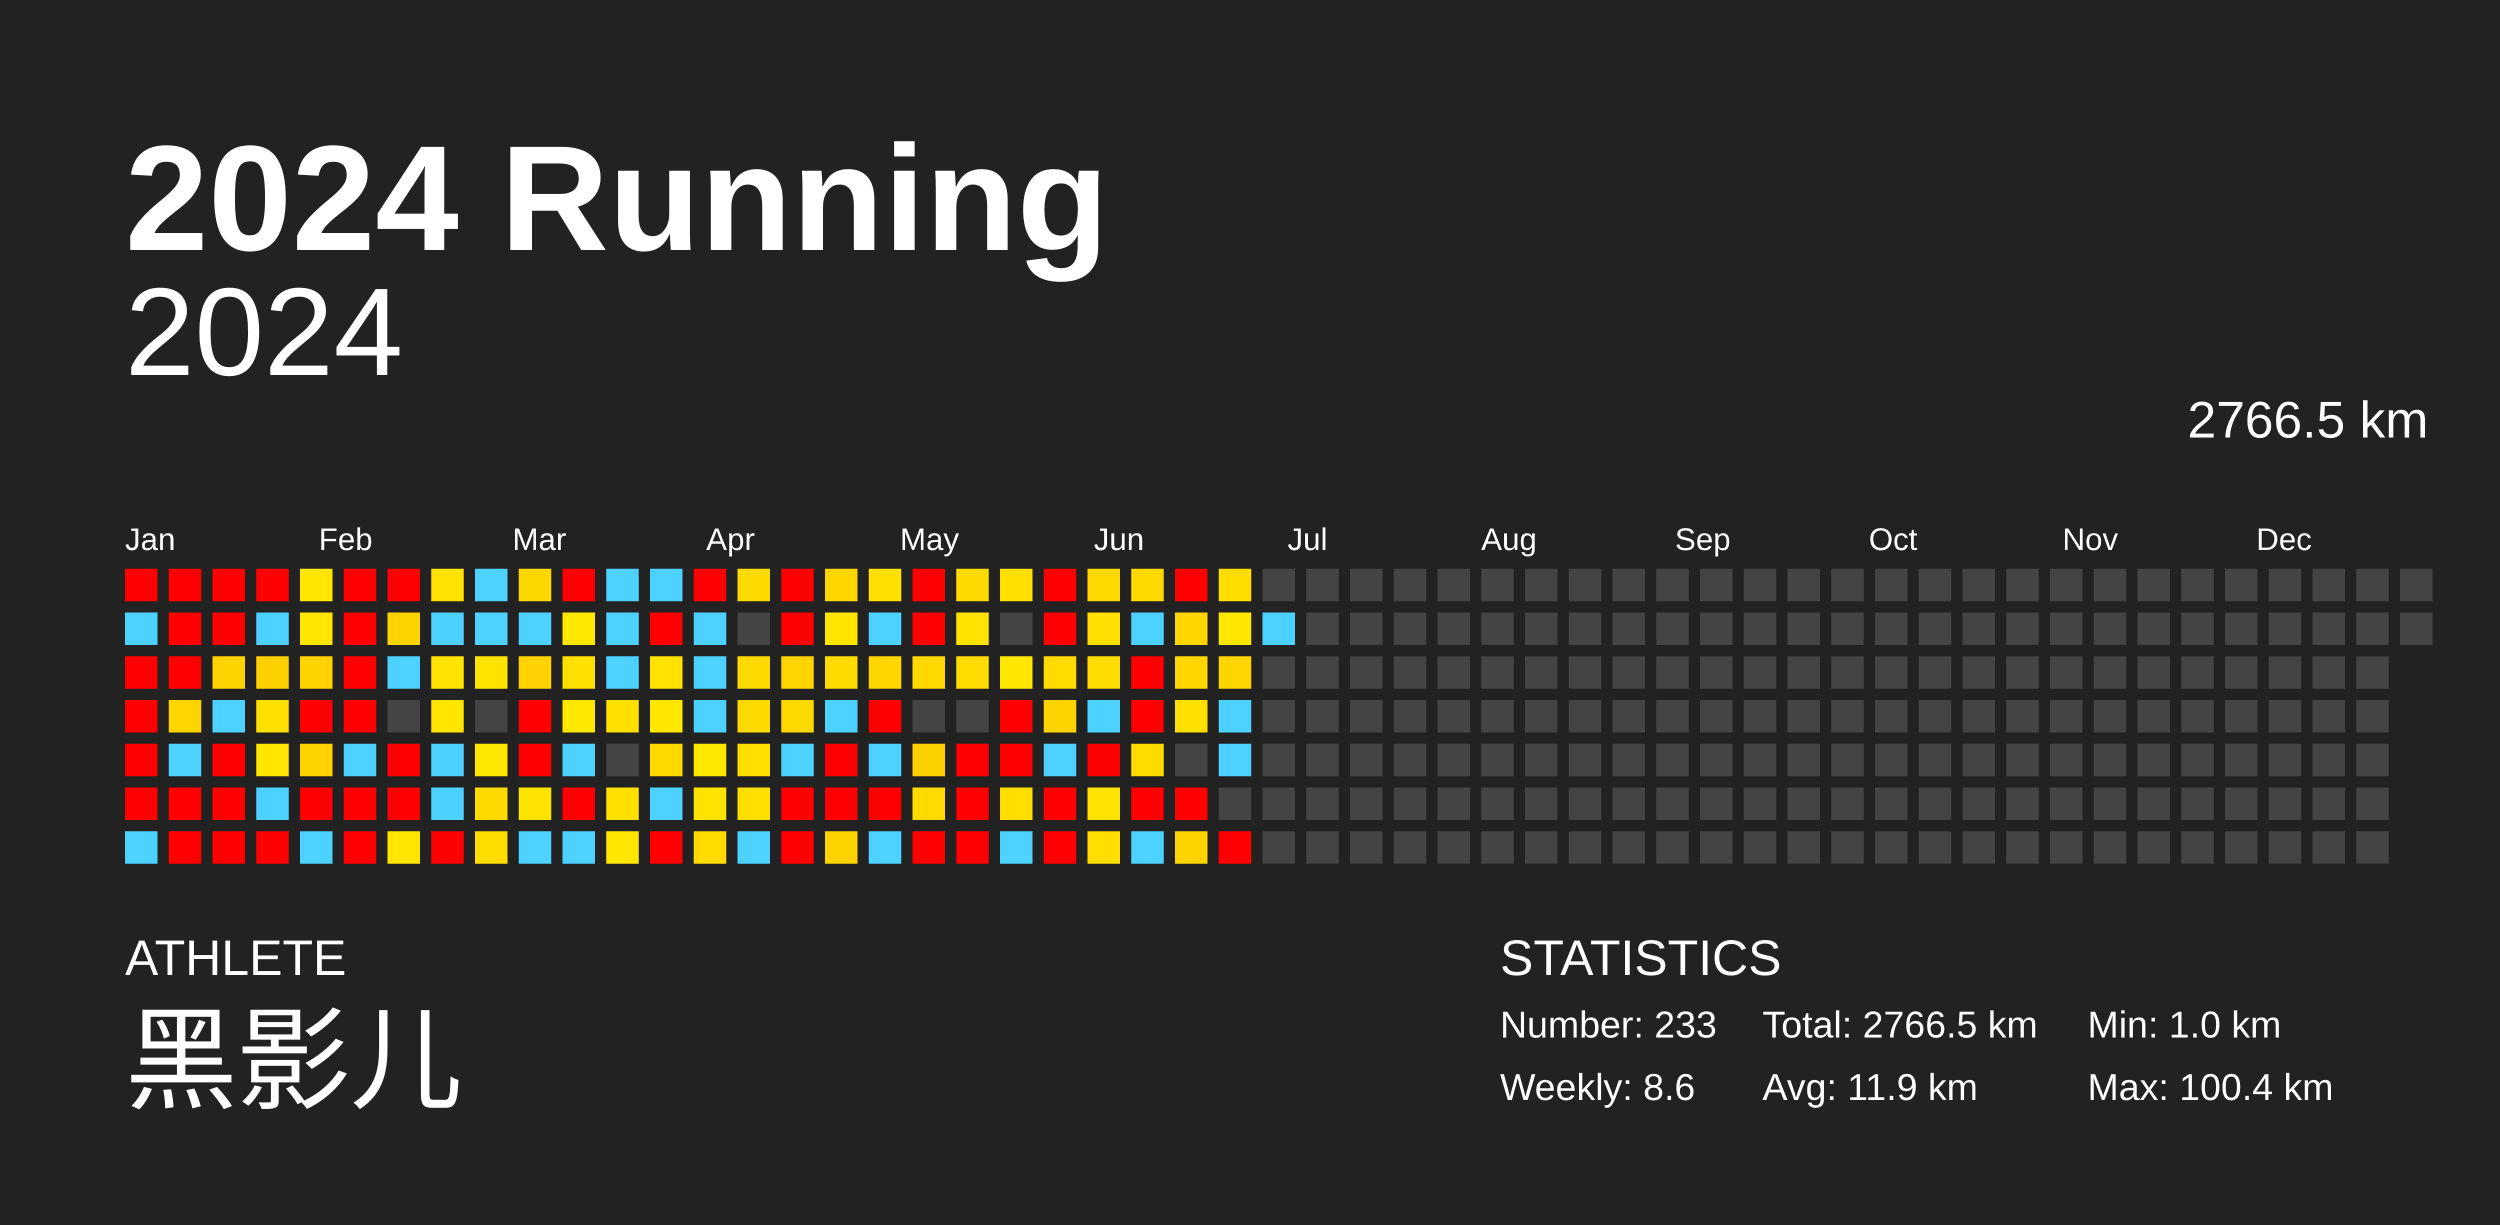
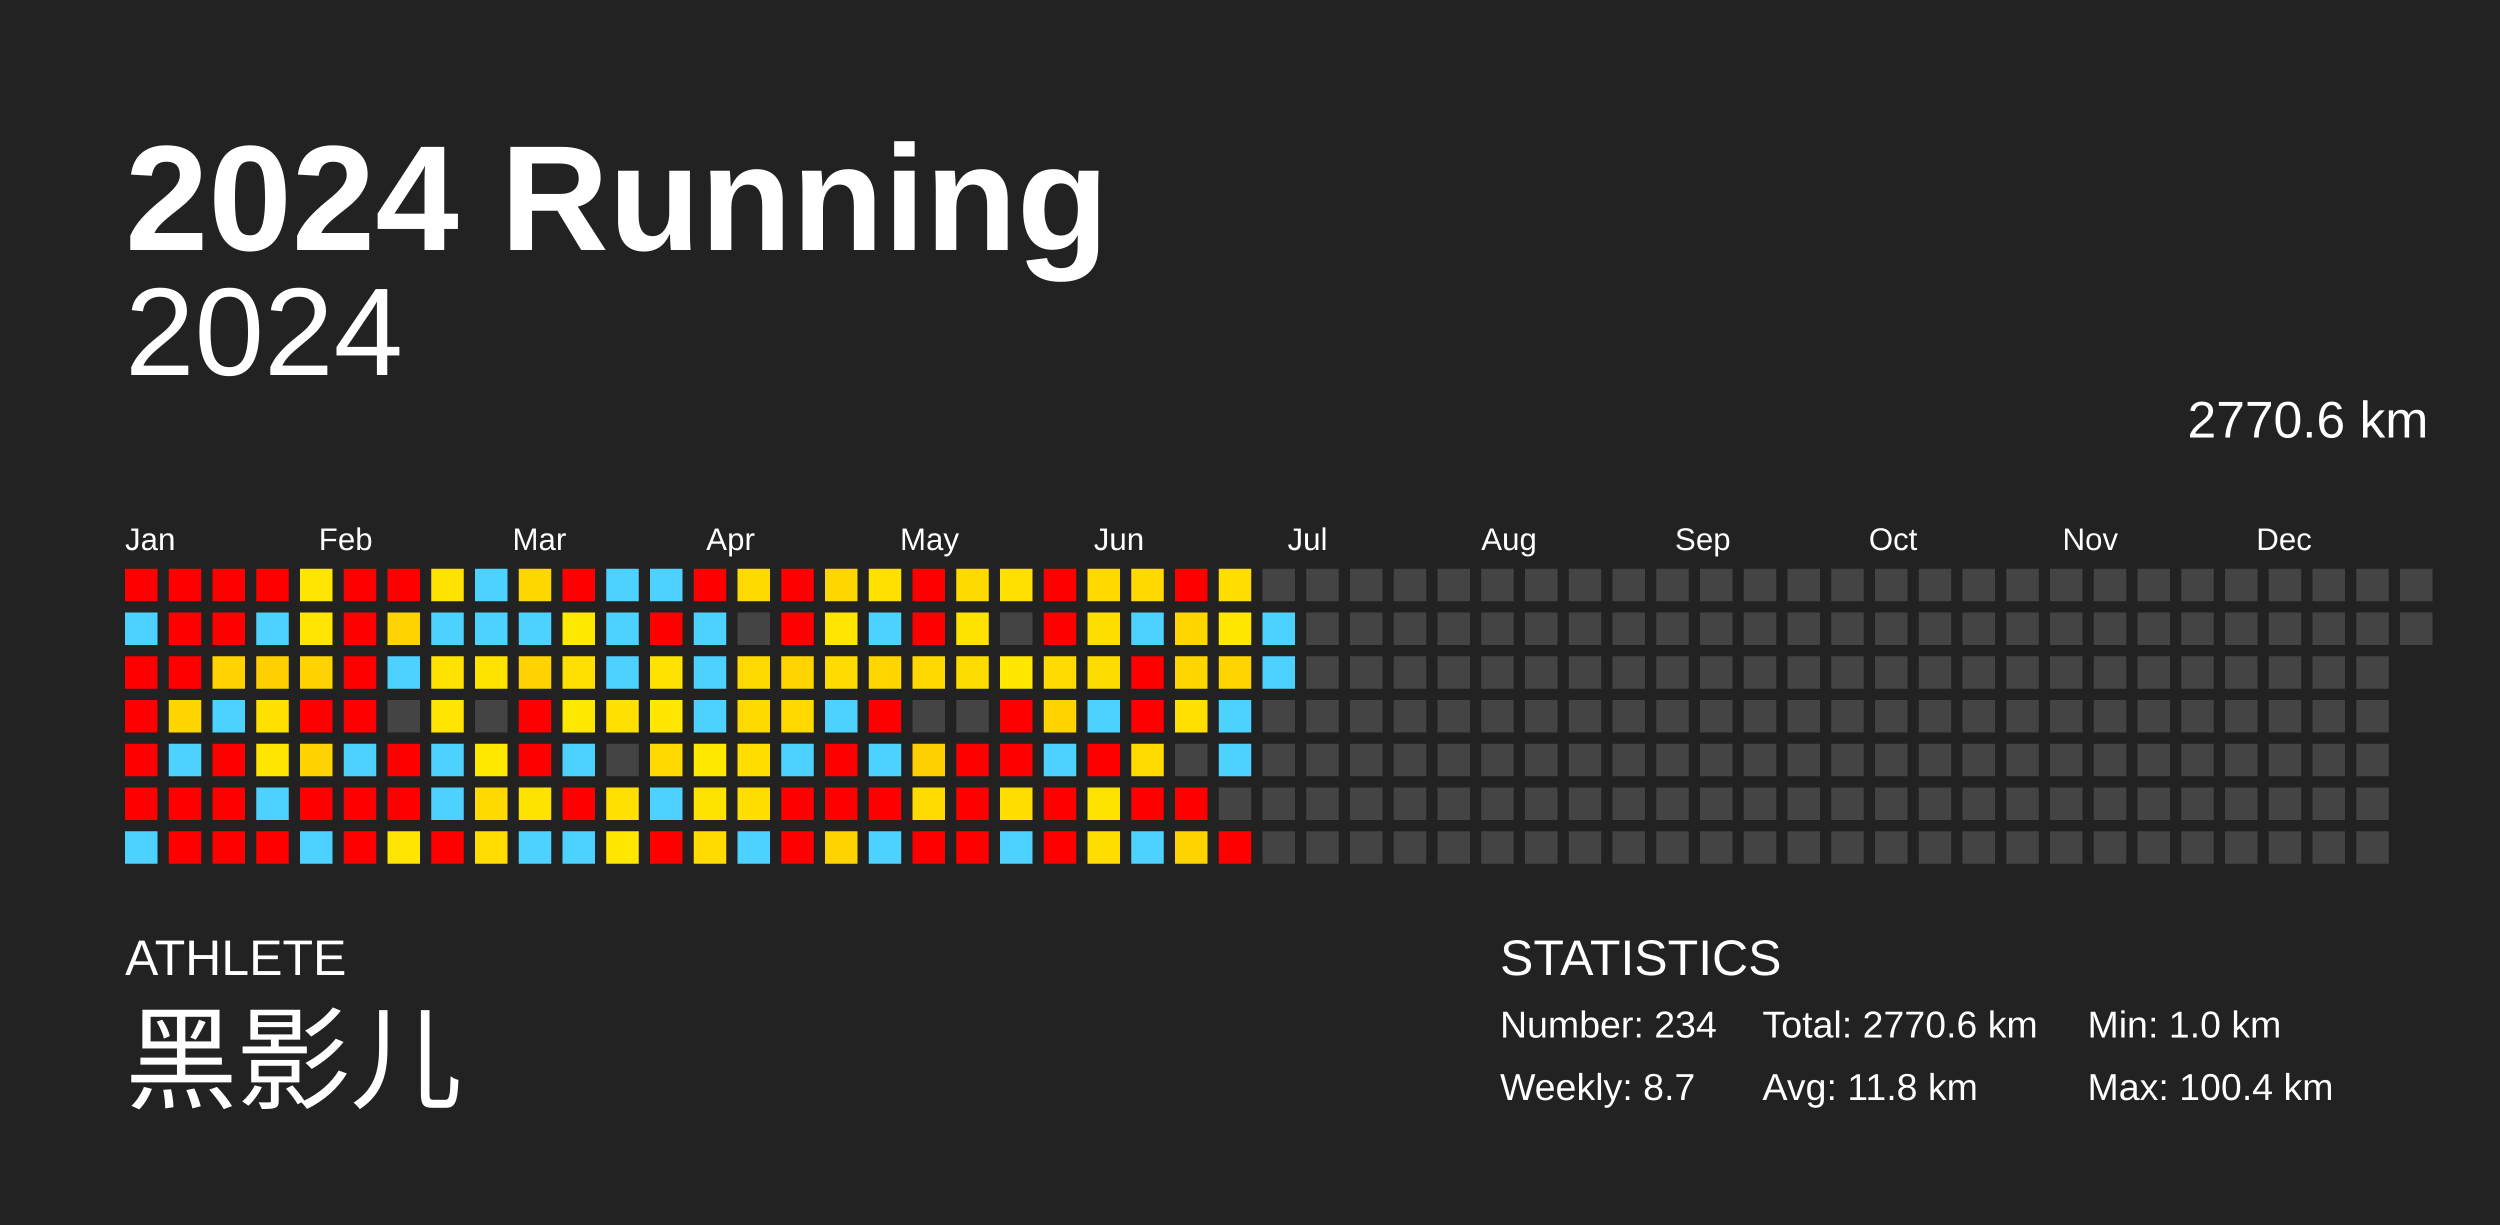
<svg xmlns="http://www.w3.org/2000/svg" baseProfile="full" height="98mm" version="1.1" viewBox="0,0,200,98" width="200mm">
  <defs />
  <rect fill="#222222" height="98" width="200" x="0" y="0" />
  <text fill="#FFFFFF" style="font-size:12px; font-family:Arial; font-weight:bold;" x="10" y="20">2024 Running</text>
  <text fill="#FFFFFF" style="font-size:4px; font-family:Arial" x="10" y="78">ATHLETE</text>
  <text fill="#FFFFFF" style="font-size:9px; font-family:Arial" x="10" y="88">黑影儿</text>
  <text fill="#FFFFFF" style="font-size:4px; font-family:Arial" x="120" y="78">STATISTICS</text>
-   <text fill="#FFFFFF" style="font-size:3px; font-family:Arial" x="120" y="83">Number: 233</text>
-   <text fill="#FFFFFF" style="font-size:3px; font-family:Arial" x="120" y="88">Weekly: 8.6</text>
-   <text fill="#FFFFFF" style="font-size:3px; font-family:Arial" x="141" y="83">Total: 2766.5 km</text>
-   <text fill="#FFFFFF" style="font-size:3px; font-family:Arial" x="141" y="88">Avg: 11.9 km</text>
+   <text fill="#FFFFFF" style="font-size:3px; font-family:Arial" x="120" y="83">Number: 234</text>
+   <text fill="#FFFFFF" style="font-size:3px; font-family:Arial" x="120" y="88">Weekly: 8.7</text>
+   <text fill="#FFFFFF" style="font-size:3px; font-family:Arial" x="141" y="83">Total: 2770.6 km</text>
+   <text fill="#FFFFFF" style="font-size:3px; font-family:Arial" x="141" y="88">Avg: 11.8 km</text>
  <text fill="#FFFFFF" style="font-size:3px; font-family:Arial" x="167" y="83">Min: 1.0 km</text>
  <text fill="#FFFFFF" style="font-size:3px; font-family:Arial" x="167" y="88">Max: 100.4 km</text>
  <text alignment-baseline="hanging" fill="#FFFFFF" style="font-size:10.0px; font-family:Arial;" x="10" y="30">2024</text>
-   <text alignment-baseline="hanging" fill="#FFFFFF" style="font-size:4.125px; font-family:Arial;" x="175" y="35">2766.5 km</text>
+   <text alignment-baseline="hanging" fill="#FFFFFF" style="font-size:4.125px; font-family:Arial;" x="175" y="35">2770.6 km</text>
  <text fill="#FFFFFF" style="font-size:2.5px; font-family:Arial" x="10.0" y="44">Jan</text>
  <text fill="#FFFFFF" style="font-size:2.5px; font-family:Arial" x="25.5" y="44">Feb</text>
  <text fill="#FFFFFF" style="font-size:2.5px; font-family:Arial" x="41.0" y="44">Mar</text>
  <text fill="#FFFFFF" style="font-size:2.5px; font-family:Arial" x="56.5" y="44">Apr</text>
  <text fill="#FFFFFF" style="font-size:2.5px; font-family:Arial" x="72.0" y="44">May</text>
  <text fill="#FFFFFF" style="font-size:2.5px; font-family:Arial" x="87.5" y="44">Jun</text>
  <text fill="#FFFFFF" style="font-size:2.5px; font-family:Arial" x="103.0" y="44">Jul</text>
  <text fill="#FFFFFF" style="font-size:2.5px; font-family:Arial" x="118.5" y="44">Aug</text>
  <text fill="#FFFFFF" style="font-size:2.5px; font-family:Arial" x="134.0" y="44">Sep</text>
  <text fill="#FFFFFF" style="font-size:2.5px; font-family:Arial" x="149.5" y="44">Oct</text>
  <text fill="#FFFFFF" style="font-size:2.5px; font-family:Arial" x="165.0" y="44">Nov</text>
  <text fill="#FFFFFF" style="font-size:2.5px; font-family:Arial" x="180.5" y="44">Dec</text>
  <rect fill="red" height="2.6" width="2.6" x="10.0" y="45.5" />
  <rect fill="#4dd2ff" height="2.6" width="2.6" x="10.0" y="49.0" />
  <rect fill="red" height="2.6" width="2.6" x="10.0" y="52.5" />
  <rect fill="red" height="2.6" width="2.6" x="10.0" y="56.0" />
  <rect fill="red" height="2.6" width="2.6" x="10.0" y="59.5" />
  <rect fill="red" height="2.6" width="2.6" x="10.0" y="63.0" />
  <rect fill="#4dd2ff" height="2.6" width="2.6" x="10.0" y="66.5" />
  <rect fill="red" height="2.6" width="2.6" x="13.5" y="45.5" />
  <rect fill="red" height="2.6" width="2.6" x="13.5" y="49.0" />
  <rect fill="red" height="2.6" width="2.6" x="13.5" y="52.5" />
  <rect fill="#ffd500" height="2.6" width="2.6" x="13.5" y="56.0" />
  <rect fill="#4dd2ff" height="2.6" width="2.6" x="13.5" y="59.5" />
  <rect fill="red" height="2.6" width="2.6" x="13.5" y="63.0" />
  <rect fill="red" height="2.6" width="2.6" x="13.5" y="66.5" />
  <rect fill="red" height="2.6" width="2.6" x="17.0" y="45.5" />
  <rect fill="red" height="2.6" width="2.6" x="17.0" y="49.0" />
  <rect fill="#ffd200" height="2.6" width="2.6" x="17.0" y="52.5" />
  <rect fill="#4dd2ff" height="2.6" width="2.6" x="17.0" y="56.0" />
  <rect fill="red" height="2.6" width="2.6" x="17.0" y="59.5" />
  <rect fill="red" height="2.6" width="2.6" x="17.0" y="63.0" />
  <rect fill="red" height="2.6" width="2.6" x="17.0" y="66.5" />
  <rect fill="red" height="2.6" width="2.6" x="20.5" y="45.5" />
  <rect fill="#4dd2ff" height="2.6" width="2.6" x="20.5" y="49.0" />
  <rect fill="#ffd000" height="2.6" width="2.6" x="20.5" y="52.5" />
  <rect fill="#ffe000" height="2.6" width="2.6" x="20.5" y="56.0" />
  <rect fill="#ffe500" height="2.6" width="2.6" x="20.5" y="59.5" />
  <rect fill="#4dd2ff" height="2.6" width="2.6" x="20.5" y="63.0" />
  <rect fill="red" height="2.6" width="2.6" x="20.5" y="66.5" />
  <rect fill="#ffe600" height="2.6" width="2.6" x="24.0" y="45.5" />
  <rect fill="#ffe500" height="2.6" width="2.6" x="24.0" y="49.0" />
  <rect fill="#ffd200" height="2.6" width="2.6" x="24.0" y="52.5" />
  <rect fill="red" height="2.6" width="2.6" x="24.0" y="56.0" />
  <rect fill="#ffd200" height="2.6" width="2.6" x="24.0" y="59.5" />
  <rect fill="red" height="2.6" width="2.6" x="24.0" y="63.0" />
  <rect fill="#4dd2ff" height="2.6" width="2.6" x="24.0" y="66.5" />
  <rect fill="red" height="2.6" width="2.6" x="27.5" y="45.5" />
  <rect fill="red" height="2.6" width="2.6" x="27.5" y="49.0" />
  <rect fill="red" height="2.6" width="2.6" x="27.5" y="52.5" />
  <rect fill="red" height="2.6" width="2.6" x="27.5" y="56.0" />
  <rect fill="#4dd2ff" height="2.6" width="2.6" x="27.5" y="59.5" />
  <rect fill="red" height="2.6" width="2.6" x="27.5" y="63.0" />
  <rect fill="red" height="2.6" width="2.6" x="27.5" y="66.5" />
  <rect fill="red" height="2.6" width="2.6" x="31.0" y="45.5" />
  <rect fill="#ffd300" height="2.6" width="2.6" x="31.0" y="49.0" />
  <rect fill="#4dd2ff" height="2.6" width="2.6" x="31.0" y="52.5" />
  <rect fill="#444444" height="2.6" width="2.6" x="31.0" y="56.0" />
  <rect fill="red" height="2.6" width="2.6" x="31.0" y="59.5" />
  <rect fill="red" height="2.6" width="2.6" x="31.0" y="63.0" />
  <rect fill="#ffe500" height="2.6" width="2.6" x="31.0" y="66.5" />
  <rect fill="#ffe300" height="2.6" width="2.6" x="34.5" y="45.5" />
  <rect fill="#4dd2ff" height="2.6" width="2.6" x="34.5" y="49.0" />
  <rect fill="#ffe300" height="2.6" width="2.6" x="34.5" y="52.5" />
  <rect fill="#ffe500" height="2.6" width="2.6" x="34.5" y="56.0" />
  <rect fill="#4dd2ff" height="2.6" width="2.6" x="34.5" y="59.5" />
  <rect fill="#4dd2ff" height="2.6" width="2.6" x="34.5" y="63.0" />
  <rect fill="red" height="2.6" width="2.6" x="34.5" y="66.5" />
  <rect fill="#4dd2ff" height="2.6" width="2.6" x="38.0" y="45.5" />
  <rect fill="#4dd2ff" height="2.6" width="2.6" x="38.0" y="49.0" />
  <rect fill="#ffe300" height="2.6" width="2.6" x="38.0" y="52.5" />
  <rect fill="#444444" height="2.6" width="2.6" x="38.0" y="56.0" />
  <rect fill="#ffe800" height="2.6" width="2.6" x="38.0" y="59.5" />
  <rect fill="#ffda00" height="2.6" width="2.6" x="38.0" y="63.0" />
  <rect fill="#ffdd00" height="2.6" width="2.6" x="38.0" y="66.5" />
  <rect fill="#ffd700" height="2.6" width="2.6" x="41.5" y="45.5" />
  <rect fill="#4dd2ff" height="2.6" width="2.6" x="41.5" y="49.0" />
  <rect fill="#ffd200" height="2.6" width="2.6" x="41.5" y="52.5" />
  <rect fill="red" height="2.6" width="2.6" x="41.5" y="56.0" />
  <rect fill="red" height="2.6" width="2.6" x="41.5" y="59.5" />
  <rect fill="#ffe300" height="2.6" width="2.6" x="41.5" y="63.0" />
  <rect fill="#4dd2ff" height="2.6" width="2.6" x="41.5" y="66.5" />
  <rect fill="red" height="2.6" width="2.6" x="45.0" y="45.5" />
  <rect fill="#ffe800" height="2.6" width="2.6" x="45.0" y="49.0" />
  <rect fill="#ffe000" height="2.6" width="2.6" x="45.0" y="52.5" />
  <rect fill="#ffe800" height="2.6" width="2.6" x="45.0" y="56.0" />
  <rect fill="#4dd2ff" height="2.6" width="2.6" x="45.0" y="59.5" />
  <rect fill="red" height="2.6" width="2.6" x="45.0" y="63.0" />
  <rect fill="#4dd2ff" height="2.6" width="2.6" x="45.0" y="66.5" />
  <rect fill="#4dd2ff" height="2.6" width="2.6" x="48.5" y="45.5" />
  <rect fill="#4dd2ff" height="2.6" width="2.6" x="48.5" y="49.0" />
  <rect fill="#4dd2ff" height="2.6" width="2.6" x="48.5" y="52.5" />
  <rect fill="#ffe000" height="2.6" width="2.6" x="48.5" y="56.0" />
  <rect fill="#444444" height="2.6" width="2.6" x="48.5" y="59.5" />
  <rect fill="#ffe000" height="2.6" width="2.6" x="48.5" y="63.0" />
  <rect fill="#ffe700" height="2.6" width="2.6" x="48.5" y="66.5" />
  <rect fill="#4dd2ff" height="2.6" width="2.6" x="52.0" y="45.5" />
  <rect fill="red" height="2.6" width="2.6" x="52.0" y="49.0" />
  <rect fill="#ffe200" height="2.6" width="2.6" x="52.0" y="52.5" />
  <rect fill="#ffe700" height="2.6" width="2.6" x="52.0" y="56.0" />
  <rect fill="#ffd800" height="2.6" width="2.6" x="52.0" y="59.5" />
  <rect fill="#4dd2ff" height="2.6" width="2.6" x="52.0" y="63.0" />
  <rect fill="red" height="2.6" width="2.6" x="52.0" y="66.5" />
  <rect fill="red" height="2.6" width="2.6" x="55.5" y="45.5" />
  <rect fill="#4dd2ff" height="2.6" width="2.6" x="55.5" y="49.0" />
  <rect fill="#4dd2ff" height="2.6" width="2.6" x="55.5" y="52.5" />
  <rect fill="#4dd2ff" height="2.6" width="2.6" x="55.5" y="56.0" />
  <rect fill="#ffe800" height="2.6" width="2.6" x="55.5" y="59.5" />
  <rect fill="#ffe300" height="2.6" width="2.6" x="55.5" y="63.0" />
  <rect fill="#ffdb00" height="2.6" width="2.6" x="55.5" y="66.5" />
  <rect fill="#ffda00" height="2.6" width="2.6" x="59.0" y="45.5" />
  <rect fill="#444444" height="2.6" width="2.6" x="59.0" y="49.0" />
  <rect fill="#ffda00" height="2.6" width="2.6" x="59.0" y="52.5" />
  <rect fill="#ffda00" height="2.6" width="2.6" x="59.0" y="56.0" />
  <rect fill="#ffde00" height="2.6" width="2.6" x="59.0" y="59.5" />
  <rect fill="#ffdf00" height="2.6" width="2.6" x="59.0" y="63.0" />
  <rect fill="#4dd2ff" height="2.6" width="2.6" x="59.0" y="66.5" />
  <rect fill="red" height="2.6" width="2.6" x="62.5" y="45.5" />
  <rect fill="red" height="2.6" width="2.6" x="62.5" y="49.0" />
  <rect fill="#ffd400" height="2.6" width="2.6" x="62.5" y="52.5" />
  <rect fill="#ffd900" height="2.6" width="2.6" x="62.5" y="56.0" />
  <rect fill="#4dd2ff" height="2.6" width="2.6" x="62.5" y="59.5" />
  <rect fill="red" height="2.6" width="2.6" x="62.5" y="63.0" />
  <rect fill="red" height="2.6" width="2.6" x="62.5" y="66.5" />
  <rect fill="#ffd600" height="2.6" width="2.6" x="66.0" y="45.5" />
  <rect fill="#ffe500" height="2.6" width="2.6" x="66.0" y="49.0" />
  <rect fill="#ffdb00" height="2.6" width="2.6" x="66.0" y="52.5" />
  <rect fill="#4dd2ff" height="2.6" width="2.6" x="66.0" y="56.0" />
  <rect fill="red" height="2.6" width="2.6" x="66.0" y="59.5" />
  <rect fill="red" height="2.6" width="2.6" x="66.0" y="63.0" />
  <rect fill="#ffd300" height="2.6" width="2.6" x="66.0" y="66.5" />
  <rect fill="#ffe000" height="2.6" width="2.6" x="69.5" y="45.5" />
  <rect fill="#4dd2ff" height="2.6" width="2.6" x="69.5" y="49.0" />
  <rect fill="#ffd600" height="2.6" width="2.6" x="69.5" y="52.5" />
  <rect fill="red" height="2.6" width="2.6" x="69.5" y="56.0" />
  <rect fill="#4dd2ff" height="2.6" width="2.6" x="69.5" y="59.5" />
  <rect fill="red" height="2.6" width="2.6" x="69.5" y="63.0" />
  <rect fill="#4dd2ff" height="2.6" width="2.6" x="69.5" y="66.5" />
  <rect fill="red" height="2.6" width="2.6" x="73.0" y="45.5" />
  <rect fill="red" height="2.6" width="2.6" x="73.0" y="49.0" />
  <rect fill="#ffd800" height="2.6" width="2.6" x="73.0" y="52.5" />
  <rect fill="#444444" height="2.6" width="2.6" x="73.0" y="56.0" />
  <rect fill="#ffd000" height="2.6" width="2.6" x="73.0" y="59.5" />
  <rect fill="#ffdb00" height="2.6" width="2.6" x="73.0" y="63.0" />
  <rect fill="red" height="2.6" width="2.6" x="73.0" y="66.5" />
  <rect fill="#ffda00" height="2.6" width="2.6" x="76.5" y="45.5" />
  <rect fill="#ffe300" height="2.6" width="2.6" x="76.5" y="49.0" />
  <rect fill="#ffdc00" height="2.6" width="2.6" x="76.5" y="52.5" />
  <rect fill="#444444" height="2.6" width="2.6" x="76.5" y="56.0" />
  <rect fill="red" height="2.6" width="2.6" x="76.5" y="59.5" />
  <rect fill="red" height="2.6" width="2.6" x="76.5" y="63.0" />
  <rect fill="red" height="2.6" width="2.6" x="76.5" y="66.5" />
  <rect fill="#ffe000" height="2.6" width="2.6" x="80.0" y="45.5" />
  <rect fill="#444444" height="2.6" width="2.6" x="80.0" y="49.0" />
  <rect fill="#ffe700" height="2.6" width="2.6" x="80.0" y="52.5" />
  <rect fill="red" height="2.6" width="2.6" x="80.0" y="56.0" />
  <rect fill="red" height="2.6" width="2.6" x="80.0" y="59.5" />
  <rect fill="#ffde00" height="2.6" width="2.6" x="80.0" y="63.0" />
  <rect fill="#4dd2ff" height="2.6" width="2.6" x="80.0" y="66.5" />
  <rect fill="red" height="2.6" width="2.6" x="83.5" y="45.5" />
  <rect fill="red" height="2.6" width="2.6" x="83.5" y="49.0" />
  <rect fill="#ffdb00" height="2.6" width="2.6" x="83.5" y="52.5" />
  <rect fill="#ffd300" height="2.6" width="2.6" x="83.5" y="56.0" />
  <rect fill="#4dd2ff" height="2.6" width="2.6" x="83.5" y="59.5" />
  <rect fill="red" height="2.6" width="2.6" x="83.5" y="63.0" />
  <rect fill="red" height="2.6" width="2.6" x="83.5" y="66.5" />
  <rect fill="#ffd800" height="2.6" width="2.6" x="87.0" y="45.5" />
  <rect fill="#ffdf00" height="2.6" width="2.6" x="87.0" y="49.0" />
  <rect fill="#ffdc00" height="2.6" width="2.6" x="87.0" y="52.5" />
  <rect fill="#4dd2ff" height="2.6" width="2.6" x="87.0" y="56.0" />
  <rect fill="red" height="2.6" width="2.6" x="87.0" y="59.5" />
  <rect fill="#ffe300" height="2.6" width="2.6" x="87.0" y="63.0" />
  <rect fill="#ffde00" height="2.6" width="2.6" x="87.0" y="66.5" />
  <rect fill="#ffd900" height="2.6" width="2.6" x="90.5" y="45.5" />
  <rect fill="#4dd2ff" height="2.6" width="2.6" x="90.5" y="49.0" />
  <rect fill="red" height="2.6" width="2.6" x="90.5" y="52.5" />
  <rect fill="red" height="2.6" width="2.6" x="90.5" y="56.0" />
  <rect fill="#ffdb00" height="2.6" width="2.6" x="90.5" y="59.5" />
  <rect fill="red" height="2.6" width="2.6" x="90.5" y="63.0" />
  <rect fill="#4dd2ff" height="2.6" width="2.6" x="90.5" y="66.5" />
  <rect fill="red" height="2.6" width="2.6" x="94.0" y="45.5" />
  <rect fill="#ffd600" height="2.6" width="2.6" x="94.0" y="49.0" />
  <rect fill="#ffd600" height="2.6" width="2.6" x="94.0" y="52.5" />
  <rect fill="#ffe000" height="2.6" width="2.6" x="94.0" y="56.0" />
  <rect fill="#444444" height="2.6" width="2.6" x="94.0" y="59.5" />
  <rect fill="red" height="2.6" width="2.6" x="94.0" y="63.0" />
  <rect fill="#ffd300" height="2.6" width="2.6" x="94.0" y="66.5" />
  <rect fill="#ffdd00" height="2.6" width="2.6" x="97.5" y="45.5" />
  <rect fill="#ffe700" height="2.6" width="2.6" x="97.5" y="49.0" />
  <rect fill="#ffd500" height="2.6" width="2.6" x="97.5" y="52.5" />
  <rect fill="#4dd2ff" height="2.6" width="2.6" x="97.5" y="56.0" />
  <rect fill="#4dd2ff" height="2.6" width="2.6" x="97.5" y="59.5" />
  <rect fill="#444444" height="2.6" width="2.6" x="97.5" y="63.0" />
  <rect fill="red" height="2.6" width="2.6" x="97.5" y="66.5" />
  <rect fill="#444444" height="2.6" width="2.6" x="101.0" y="45.5" />
  <rect fill="#4dd2ff" height="2.6" width="2.6" x="101.0" y="49.0" />
-   <rect fill="#444444" height="2.6" width="2.6" x="101.0" y="52.5" />
+   <rect fill="#4dd2ff" height="2.6" width="2.6" x="101.0" y="52.5" />
  <rect fill="#444444" height="2.6" width="2.6" x="101.0" y="56.0" />
  <rect fill="#444444" height="2.6" width="2.6" x="101.0" y="59.5" />
  <rect fill="#444444" height="2.6" width="2.6" x="101.0" y="63.0" />
  <rect fill="#444444" height="2.6" width="2.6" x="101.0" y="66.5" />
  <rect fill="#444444" height="2.6" width="2.6" x="104.5" y="45.5" />
  <rect fill="#444444" height="2.6" width="2.6" x="104.5" y="49.0" />
  <rect fill="#444444" height="2.6" width="2.6" x="104.5" y="52.5" />
  <rect fill="#444444" height="2.6" width="2.6" x="104.5" y="56.0" />
  <rect fill="#444444" height="2.6" width="2.6" x="104.5" y="59.5" />
  <rect fill="#444444" height="2.6" width="2.6" x="104.5" y="63.0" />
  <rect fill="#444444" height="2.6" width="2.6" x="104.5" y="66.5" />
  <rect fill="#444444" height="2.6" width="2.6" x="108.0" y="45.5" />
  <rect fill="#444444" height="2.6" width="2.6" x="108.0" y="49.0" />
  <rect fill="#444444" height="2.6" width="2.6" x="108.0" y="52.5" />
  <rect fill="#444444" height="2.6" width="2.6" x="108.0" y="56.0" />
  <rect fill="#444444" height="2.6" width="2.6" x="108.0" y="59.5" />
  <rect fill="#444444" height="2.6" width="2.6" x="108.0" y="63.0" />
  <rect fill="#444444" height="2.6" width="2.6" x="108.0" y="66.5" />
  <rect fill="#444444" height="2.6" width="2.6" x="111.5" y="45.5" />
  <rect fill="#444444" height="2.6" width="2.6" x="111.5" y="49.0" />
  <rect fill="#444444" height="2.6" width="2.6" x="111.5" y="52.5" />
  <rect fill="#444444" height="2.6" width="2.6" x="111.5" y="56.0" />
  <rect fill="#444444" height="2.6" width="2.6" x="111.5" y="59.5" />
  <rect fill="#444444" height="2.6" width="2.6" x="111.5" y="63.0" />
  <rect fill="#444444" height="2.6" width="2.6" x="111.5" y="66.5" />
  <rect fill="#444444" height="2.6" width="2.6" x="115.0" y="45.5" />
  <rect fill="#444444" height="2.6" width="2.6" x="115.0" y="49.0" />
  <rect fill="#444444" height="2.6" width="2.6" x="115.0" y="52.5" />
  <rect fill="#444444" height="2.6" width="2.6" x="115.0" y="56.0" />
  <rect fill="#444444" height="2.6" width="2.6" x="115.0" y="59.5" />
  <rect fill="#444444" height="2.6" width="2.6" x="115.0" y="63.0" />
  <rect fill="#444444" height="2.6" width="2.6" x="115.0" y="66.5" />
  <rect fill="#444444" height="2.6" width="2.6" x="118.5" y="45.5" />
  <rect fill="#444444" height="2.6" width="2.6" x="118.5" y="49.0" />
  <rect fill="#444444" height="2.6" width="2.6" x="118.5" y="52.5" />
  <rect fill="#444444" height="2.6" width="2.6" x="118.5" y="56.0" />
  <rect fill="#444444" height="2.6" width="2.6" x="118.5" y="59.5" />
  <rect fill="#444444" height="2.6" width="2.6" x="118.5" y="63.0" />
  <rect fill="#444444" height="2.6" width="2.6" x="118.5" y="66.5" />
  <rect fill="#444444" height="2.6" width="2.6" x="122.0" y="45.5" />
  <rect fill="#444444" height="2.6" width="2.6" x="122.0" y="49.0" />
  <rect fill="#444444" height="2.6" width="2.6" x="122.0" y="52.5" />
  <rect fill="#444444" height="2.6" width="2.6" x="122.0" y="56.0" />
  <rect fill="#444444" height="2.6" width="2.6" x="122.0" y="59.5" />
  <rect fill="#444444" height="2.6" width="2.6" x="122.0" y="63.0" />
  <rect fill="#444444" height="2.6" width="2.6" x="122.0" y="66.5" />
  <rect fill="#444444" height="2.6" width="2.6" x="125.5" y="45.5" />
  <rect fill="#444444" height="2.6" width="2.6" x="125.5" y="49.0" />
  <rect fill="#444444" height="2.6" width="2.6" x="125.5" y="52.5" />
  <rect fill="#444444" height="2.6" width="2.6" x="125.5" y="56.0" />
  <rect fill="#444444" height="2.6" width="2.6" x="125.5" y="59.5" />
  <rect fill="#444444" height="2.6" width="2.6" x="125.5" y="63.0" />
  <rect fill="#444444" height="2.6" width="2.6" x="125.5" y="66.5" />
  <rect fill="#444444" height="2.6" width="2.6" x="129.0" y="45.5" />
  <rect fill="#444444" height="2.6" width="2.6" x="129.0" y="49.0" />
  <rect fill="#444444" height="2.6" width="2.6" x="129.0" y="52.5" />
  <rect fill="#444444" height="2.6" width="2.6" x="129.0" y="56.0" />
  <rect fill="#444444" height="2.6" width="2.6" x="129.0" y="59.5" />
  <rect fill="#444444" height="2.6" width="2.6" x="129.0" y="63.0" />
  <rect fill="#444444" height="2.6" width="2.6" x="129.0" y="66.5" />
  <rect fill="#444444" height="2.6" width="2.6" x="132.5" y="45.5" />
  <rect fill="#444444" height="2.6" width="2.6" x="132.5" y="49.0" />
  <rect fill="#444444" height="2.6" width="2.6" x="132.5" y="52.5" />
  <rect fill="#444444" height="2.6" width="2.6" x="132.5" y="56.0" />
  <rect fill="#444444" height="2.6" width="2.6" x="132.5" y="59.5" />
  <rect fill="#444444" height="2.6" width="2.6" x="132.5" y="63.0" />
  <rect fill="#444444" height="2.6" width="2.6" x="132.5" y="66.5" />
  <rect fill="#444444" height="2.6" width="2.6" x="136.0" y="45.5" />
  <rect fill="#444444" height="2.6" width="2.6" x="136.0" y="49.0" />
  <rect fill="#444444" height="2.6" width="2.6" x="136.0" y="52.5" />
  <rect fill="#444444" height="2.6" width="2.6" x="136.0" y="56.0" />
  <rect fill="#444444" height="2.6" width="2.6" x="136.0" y="59.5" />
  <rect fill="#444444" height="2.6" width="2.6" x="136.0" y="63.0" />
  <rect fill="#444444" height="2.6" width="2.6" x="136.0" y="66.5" />
  <rect fill="#444444" height="2.6" width="2.6" x="139.5" y="45.5" />
  <rect fill="#444444" height="2.6" width="2.6" x="139.5" y="49.0" />
  <rect fill="#444444" height="2.6" width="2.6" x="139.5" y="52.5" />
  <rect fill="#444444" height="2.6" width="2.6" x="139.5" y="56.0" />
  <rect fill="#444444" height="2.6" width="2.6" x="139.5" y="59.5" />
  <rect fill="#444444" height="2.6" width="2.6" x="139.5" y="63.0" />
  <rect fill="#444444" height="2.6" width="2.6" x="139.5" y="66.5" />
  <rect fill="#444444" height="2.6" width="2.6" x="143.0" y="45.5" />
  <rect fill="#444444" height="2.6" width="2.6" x="143.0" y="49.0" />
  <rect fill="#444444" height="2.6" width="2.6" x="143.0" y="52.5" />
  <rect fill="#444444" height="2.6" width="2.6" x="143.0" y="56.0" />
  <rect fill="#444444" height="2.6" width="2.6" x="143.0" y="59.5" />
  <rect fill="#444444" height="2.6" width="2.6" x="143.0" y="63.0" />
  <rect fill="#444444" height="2.6" width="2.6" x="143.0" y="66.5" />
  <rect fill="#444444" height="2.6" width="2.6" x="146.5" y="45.5" />
  <rect fill="#444444" height="2.6" width="2.6" x="146.5" y="49.0" />
  <rect fill="#444444" height="2.6" width="2.6" x="146.5" y="52.5" />
  <rect fill="#444444" height="2.6" width="2.6" x="146.5" y="56.0" />
  <rect fill="#444444" height="2.6" width="2.6" x="146.5" y="59.5" />
  <rect fill="#444444" height="2.6" width="2.6" x="146.5" y="63.0" />
  <rect fill="#444444" height="2.6" width="2.6" x="146.5" y="66.5" />
  <rect fill="#444444" height="2.6" width="2.6" x="150.0" y="45.5" />
  <rect fill="#444444" height="2.6" width="2.6" x="150.0" y="49.0" />
  <rect fill="#444444" height="2.6" width="2.6" x="150.0" y="52.5" />
  <rect fill="#444444" height="2.6" width="2.6" x="150.0" y="56.0" />
  <rect fill="#444444" height="2.6" width="2.6" x="150.0" y="59.5" />
  <rect fill="#444444" height="2.6" width="2.6" x="150.0" y="63.0" />
  <rect fill="#444444" height="2.6" width="2.6" x="150.0" y="66.5" />
  <rect fill="#444444" height="2.6" width="2.6" x="153.5" y="45.5" />
  <rect fill="#444444" height="2.6" width="2.6" x="153.5" y="49.0" />
  <rect fill="#444444" height="2.6" width="2.6" x="153.5" y="52.5" />
  <rect fill="#444444" height="2.6" width="2.6" x="153.5" y="56.0" />
  <rect fill="#444444" height="2.6" width="2.6" x="153.5" y="59.5" />
  <rect fill="#444444" height="2.6" width="2.6" x="153.5" y="63.0" />
  <rect fill="#444444" height="2.6" width="2.6" x="153.5" y="66.5" />
  <rect fill="#444444" height="2.6" width="2.6" x="157.0" y="45.5" />
  <rect fill="#444444" height="2.6" width="2.6" x="157.0" y="49.0" />
  <rect fill="#444444" height="2.6" width="2.6" x="157.0" y="52.5" />
  <rect fill="#444444" height="2.6" width="2.6" x="157.0" y="56.0" />
  <rect fill="#444444" height="2.6" width="2.6" x="157.0" y="59.5" />
  <rect fill="#444444" height="2.6" width="2.6" x="157.0" y="63.0" />
  <rect fill="#444444" height="2.6" width="2.6" x="157.0" y="66.5" />
  <rect fill="#444444" height="2.6" width="2.6" x="160.5" y="45.5" />
  <rect fill="#444444" height="2.6" width="2.6" x="160.5" y="49.0" />
  <rect fill="#444444" height="2.6" width="2.6" x="160.5" y="52.5" />
  <rect fill="#444444" height="2.6" width="2.6" x="160.5" y="56.0" />
  <rect fill="#444444" height="2.6" width="2.6" x="160.5" y="59.5" />
  <rect fill="#444444" height="2.6" width="2.6" x="160.5" y="63.0" />
  <rect fill="#444444" height="2.6" width="2.6" x="160.5" y="66.5" />
  <rect fill="#444444" height="2.6" width="2.6" x="164.0" y="45.5" />
  <rect fill="#444444" height="2.6" width="2.6" x="164.0" y="49.0" />
  <rect fill="#444444" height="2.6" width="2.6" x="164.0" y="52.5" />
  <rect fill="#444444" height="2.6" width="2.6" x="164.0" y="56.0" />
  <rect fill="#444444" height="2.6" width="2.6" x="164.0" y="59.5" />
  <rect fill="#444444" height="2.6" width="2.6" x="164.0" y="63.0" />
  <rect fill="#444444" height="2.6" width="2.6" x="164.0" y="66.5" />
  <rect fill="#444444" height="2.6" width="2.6" x="167.5" y="45.5" />
  <rect fill="#444444" height="2.6" width="2.6" x="167.5" y="49.0" />
  <rect fill="#444444" height="2.6" width="2.6" x="167.5" y="52.5" />
  <rect fill="#444444" height="2.6" width="2.6" x="167.5" y="56.0" />
  <rect fill="#444444" height="2.6" width="2.6" x="167.5" y="59.5" />
  <rect fill="#444444" height="2.6" width="2.6" x="167.5" y="63.0" />
  <rect fill="#444444" height="2.6" width="2.6" x="167.5" y="66.5" />
  <rect fill="#444444" height="2.6" width="2.6" x="171.0" y="45.5" />
  <rect fill="#444444" height="2.6" width="2.6" x="171.0" y="49.0" />
  <rect fill="#444444" height="2.6" width="2.6" x="171.0" y="52.5" />
  <rect fill="#444444" height="2.6" width="2.6" x="171.0" y="56.0" />
  <rect fill="#444444" height="2.6" width="2.6" x="171.0" y="59.5" />
  <rect fill="#444444" height="2.6" width="2.6" x="171.0" y="63.0" />
  <rect fill="#444444" height="2.6" width="2.6" x="171.0" y="66.5" />
  <rect fill="#444444" height="2.6" width="2.6" x="174.5" y="45.5" />
  <rect fill="#444444" height="2.6" width="2.6" x="174.5" y="49.0" />
  <rect fill="#444444" height="2.6" width="2.6" x="174.5" y="52.5" />
  <rect fill="#444444" height="2.6" width="2.6" x="174.5" y="56.0" />
  <rect fill="#444444" height="2.6" width="2.6" x="174.5" y="59.5" />
  <rect fill="#444444" height="2.6" width="2.6" x="174.5" y="63.0" />
  <rect fill="#444444" height="2.6" width="2.6" x="174.5" y="66.5" />
  <rect fill="#444444" height="2.6" width="2.6" x="178.0" y="45.5" />
  <rect fill="#444444" height="2.6" width="2.6" x="178.0" y="49.0" />
  <rect fill="#444444" height="2.6" width="2.6" x="178.0" y="52.5" />
  <rect fill="#444444" height="2.6" width="2.6" x="178.0" y="56.0" />
  <rect fill="#444444" height="2.6" width="2.6" x="178.0" y="59.5" />
  <rect fill="#444444" height="2.6" width="2.6" x="178.0" y="63.0" />
  <rect fill="#444444" height="2.6" width="2.6" x="178.0" y="66.5" />
  <rect fill="#444444" height="2.6" width="2.6" x="181.5" y="45.5" />
  <rect fill="#444444" height="2.6" width="2.6" x="181.5" y="49.0" />
  <rect fill="#444444" height="2.6" width="2.6" x="181.5" y="52.5" />
  <rect fill="#444444" height="2.6" width="2.6" x="181.5" y="56.0" />
  <rect fill="#444444" height="2.6" width="2.6" x="181.5" y="59.5" />
  <rect fill="#444444" height="2.6" width="2.6" x="181.5" y="63.0" />
  <rect fill="#444444" height="2.6" width="2.6" x="181.5" y="66.5" />
  <rect fill="#444444" height="2.6" width="2.6" x="185.0" y="45.5" />
  <rect fill="#444444" height="2.6" width="2.6" x="185.0" y="49.0" />
  <rect fill="#444444" height="2.6" width="2.6" x="185.0" y="52.5" />
  <rect fill="#444444" height="2.6" width="2.6" x="185.0" y="56.0" />
  <rect fill="#444444" height="2.6" width="2.6" x="185.0" y="59.5" />
  <rect fill="#444444" height="2.6" width="2.6" x="185.0" y="63.0" />
  <rect fill="#444444" height="2.6" width="2.6" x="185.0" y="66.5" />
  <rect fill="#444444" height="2.6" width="2.6" x="188.5" y="45.5" />
  <rect fill="#444444" height="2.6" width="2.6" x="188.5" y="49.0" />
  <rect fill="#444444" height="2.6" width="2.6" x="188.5" y="52.5" />
  <rect fill="#444444" height="2.6" width="2.6" x="188.5" y="56.0" />
  <rect fill="#444444" height="2.6" width="2.6" x="188.5" y="59.5" />
  <rect fill="#444444" height="2.6" width="2.6" x="188.5" y="63.0" />
  <rect fill="#444444" height="2.6" width="2.6" x="188.5" y="66.5" />
  <rect fill="#444444" height="2.6" width="2.6" x="192.0" y="45.5" />
  <rect fill="#444444" height="2.6" width="2.6" x="192.0" y="49.0" />
</svg>
